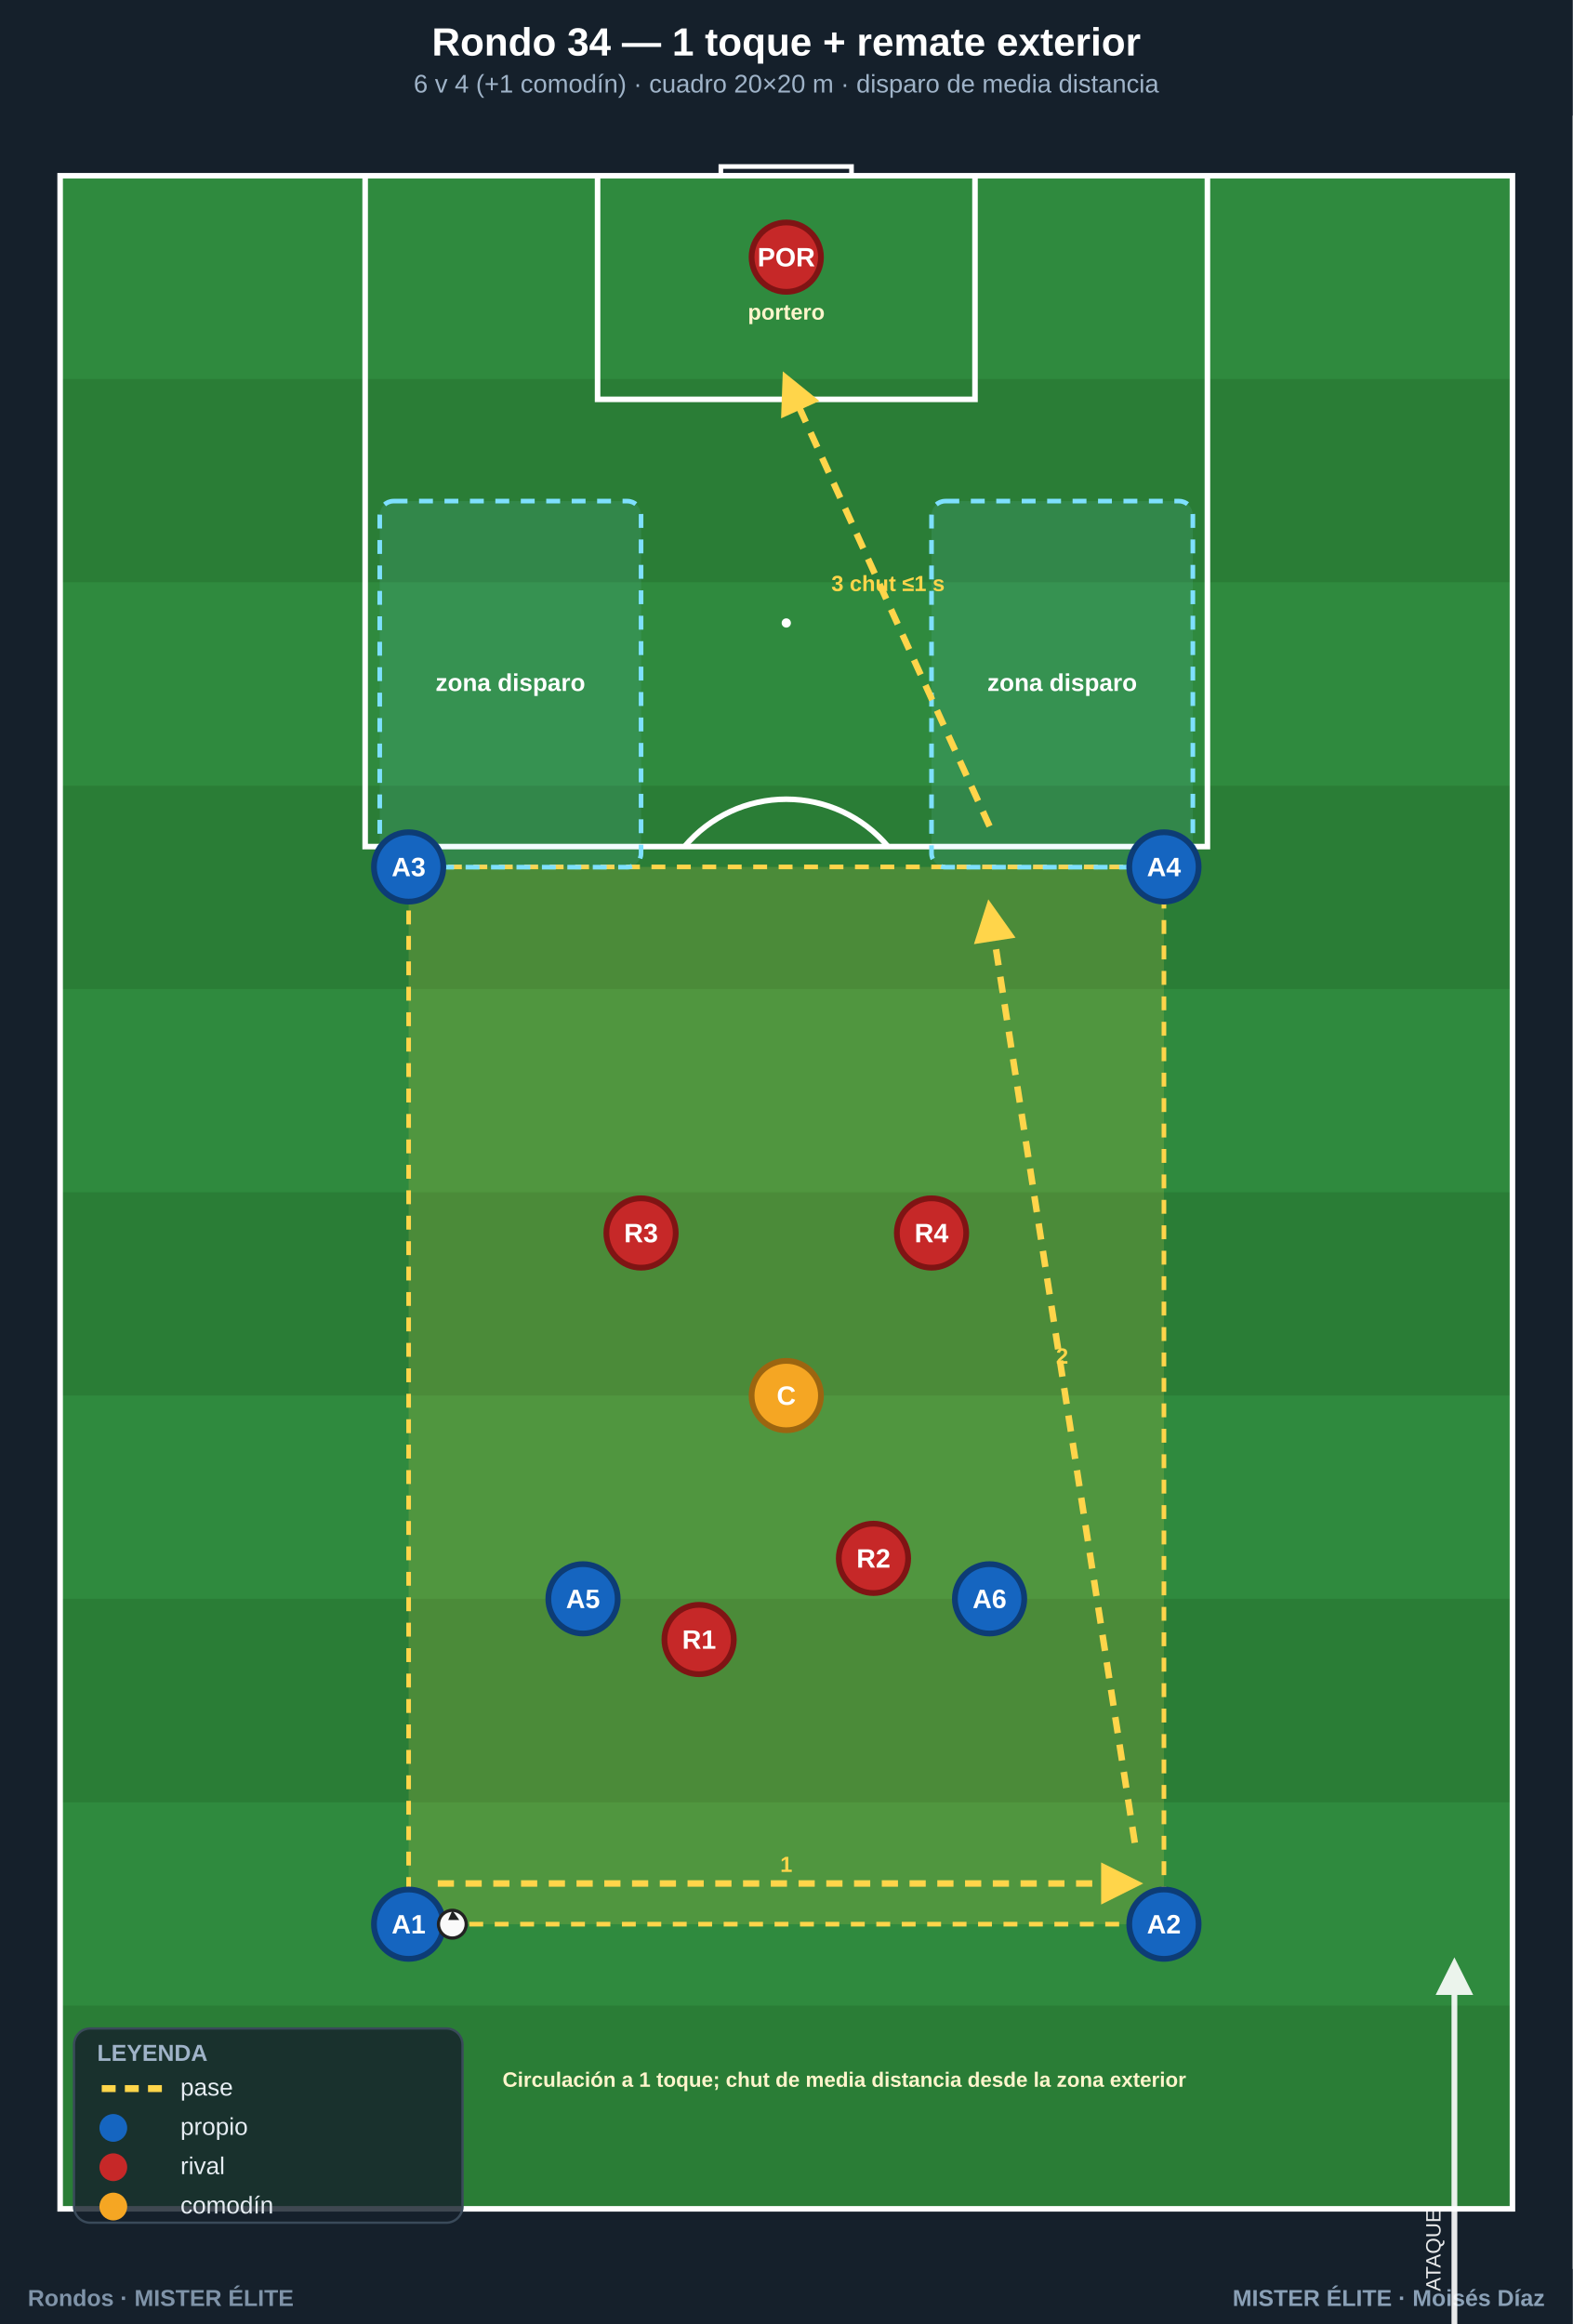
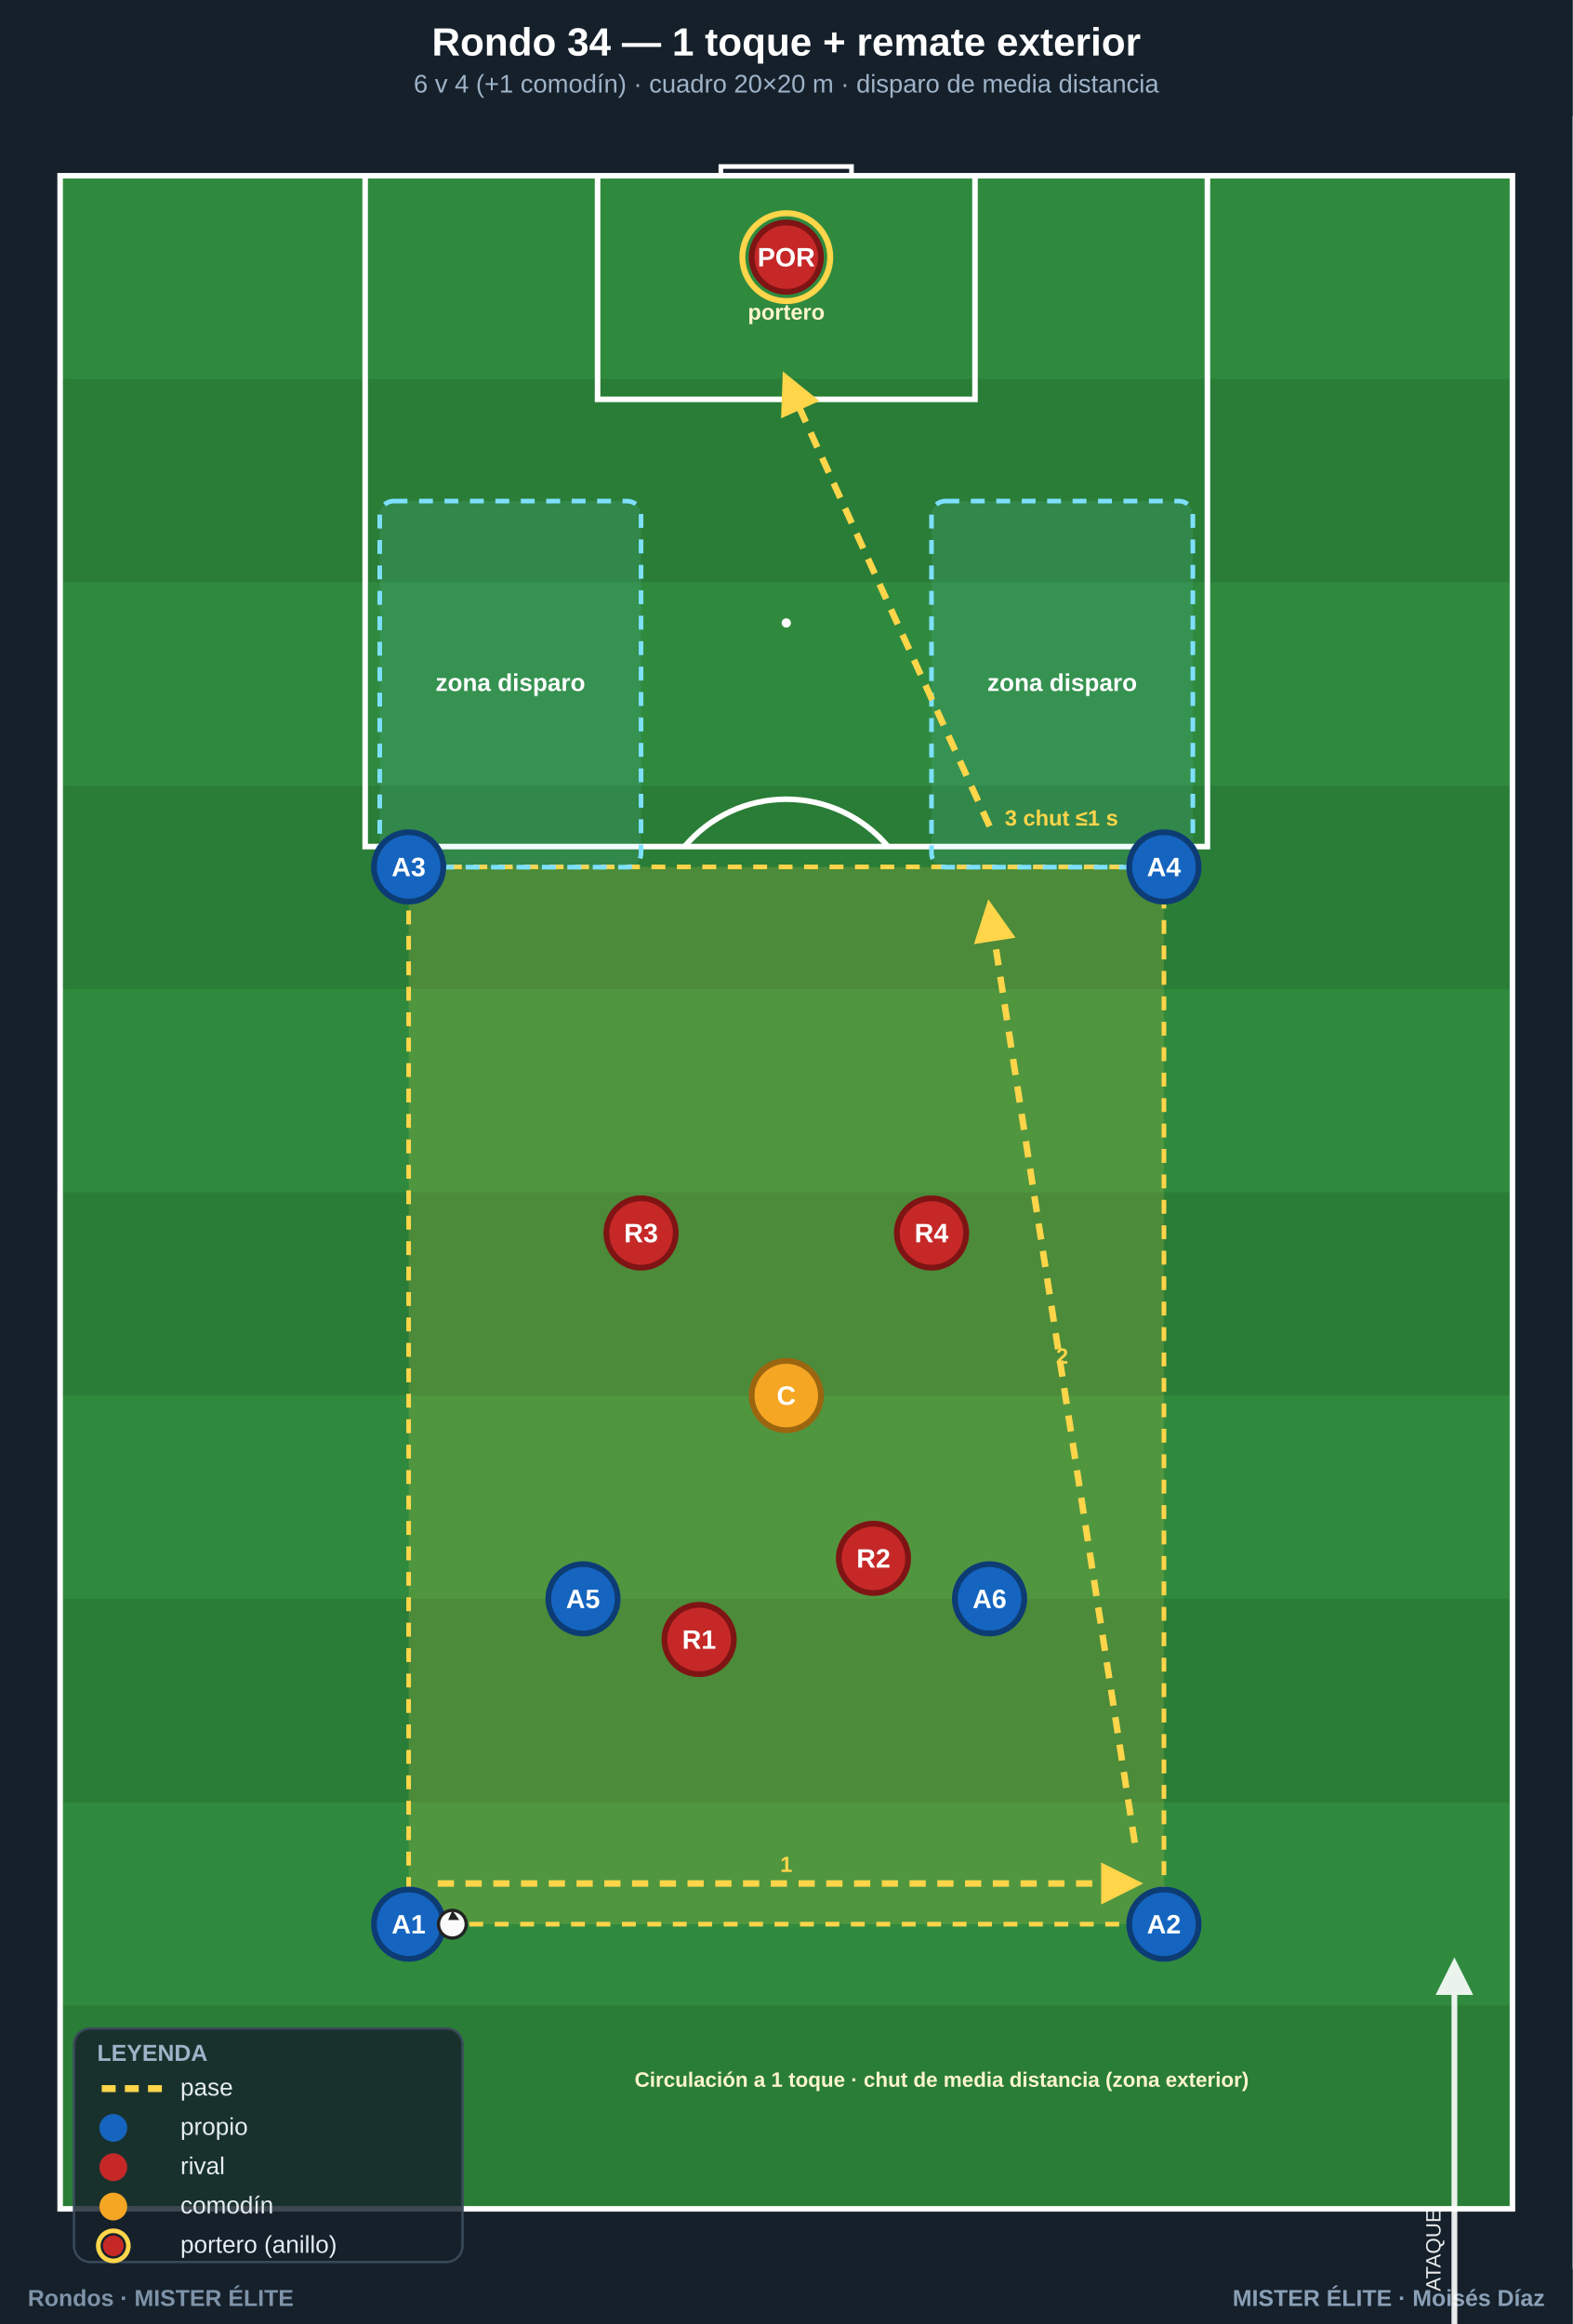
<svg xmlns="http://www.w3.org/2000/svg" viewBox="0 0 680 1005" width="680" height="1005" font-family="Segoe UI,Arial,sans-serif">
  <defs>
    <linearGradient id="sky" x1="0" y1="0" x2="0" y2="1">
      <stop offset="0" stop-color="#2f8a3e" />
      <stop offset="1" stop-color="#2b8139" />
    </linearGradient>
    <marker id="ah_pass" viewBox="0 0 10 10" refX="8" refY="5" markerWidth="6.5" markerHeight="6.5" orient="auto-start-reverse">
      <path d="M0,0 L10,5 L0,10 z" fill="#ffd54a" />
    </marker>
    <marker id="ah_run" viewBox="0 0 10 10" refX="8" refY="5" markerWidth="6.5" markerHeight="6.5" orient="auto-start-reverse">
      <path d="M0,0 L10,5 L0,10 z" fill="#ffffff" />
    </marker>
    <marker id="ah_drive" viewBox="0 0 10 10" refX="8" refY="5" markerWidth="6.5" markerHeight="6.5" orient="auto-start-reverse">
      <path d="M0,0 L10,5 L0,10 z" fill="#7ee0ff" />
    </marker>
    <marker id="ah_white" viewBox="0 0 10 10" refX="8" refY="5" markerWidth="6.5" markerHeight="6.5" orient="auto-start-reverse">
      <path d="M0,0 L10,5 L0,10 z" fill="#ffffff" />
    </marker>
  </defs>
  <rect x="0.0" y="0.0" width="680.0" height="1005.2" fill="#15202b" />
  <rect x="26.0" y="76.0" width="628.0" height="88.4" fill="#2f8a3e" />
  <rect x="26.0" y="163.9" width="628.0" height="88.4" fill="#2a7d36" />
  <rect x="26.0" y="251.8" width="628.0" height="88.4" fill="#2f8a3e" />
  <rect x="26.0" y="339.8" width="628.0" height="88.4" fill="#2a7d36" />
  <rect x="26.0" y="427.7" width="628.0" height="88.4" fill="#2f8a3e" />
  <rect x="26.0" y="515.6" width="628.0" height="88.4" fill="#2a7d36" />
  <rect x="26.0" y="603.5" width="628.0" height="88.4" fill="#2f8a3e" />
  <rect x="26.0" y="691.4" width="628.0" height="88.4" fill="#2a7d36" />
  <rect x="26.0" y="779.4" width="628.0" height="88.4" fill="#2f8a3e" />
  <rect x="26.0" y="867.3" width="628.0" height="88.4" fill="#2a7d36" />
  <rect x="26.0" y="76.0" width="628.0" height="879.2" fill="none" stroke="#ffffff" stroke-width="2.4" />
  <path d="M157.9,76.0 L157.9,366.1 L522.1,366.1 L522.1,76.0" fill="none" stroke="#ffffff" stroke-width="2.4" />
  <path d="M258.4,76.0 L258.4,172.7 L421.6,172.7 L421.6,76.0" fill="none" stroke="#ffffff" stroke-width="2.4" />
  <circle cx="340.0" cy="269.4" r="2.0" fill="#ffffff" />
  <rect x="311.7" y="72.0" width="56.5" height="4" fill="none" stroke="#ffffff" stroke-width="2" />
  <path d="M296.0,366.1 A57.5,57.5 0 0 1 384.0,366.1" fill="none" stroke="#ffffff" stroke-width="2.4" />
  <rect x="0.0" y="0.0" width="680.0" height="50.0" fill="#15202b" />
  <text x="340.0" y="24.0" font-family="Segoe UI,Arial,sans-serif" font-size="17" font-weight="800" fill="#ffffff" text-anchor="middle">Rondo 34 — 1 toque + remate exterior</text>
  <text x="340.0" y="40.0" font-family="Segoe UI,Arial,sans-serif" font-size="11" font-weight="500" fill="#9fb3c8" text-anchor="middle">6 v 4 (+1 comodín) · cuadro 20×20 m · disparo de media distancia</text>
  <rect x="0.0" y="981.2" width="680.0" height="24.0" fill="#15202b" />
  <text x="668.0" y="997.2" font-family="Segoe UI,Arial,sans-serif" font-size="10" font-weight="700" fill="#8aa0b6" text-anchor="end">MISTER ÉLITE · Moisés Díaz</text>
  <text x="12.0" y="997.2" font-family="Segoe UI,Arial,sans-serif" font-size="10" font-weight="600" fill="#7f93a8" text-anchor="start">Rondos · MISTER ÉLITE</text>
  <g opacity="0.9">
    <line x1="628.9" y1="1060.7" x2="628.9" y2="849.7" stroke="#ffffff" stroke-width="2.5" marker-end="url(#ah_white)" />
    <text x="622.9" y="955.2" font-family="Segoe UI,Arial" font-size="9" fill="#ffffff" text-anchor="end" transform="rotate(-90 622.9 955.2)">ATAQUE</text>
  </g>
  <rect x="176.7" y="374.9" width="326.6" height="457.2" rx="6" fill="#ffd54a" fill-opacity="0.16" stroke="#ffd54a" stroke-width="2" stroke-dasharray="6 5" />
  <path d="M176.7,825.1 l5,11 l-10,0 z" fill="#ff9800" stroke="#7a4f00" stroke-width="1" />
  <path d="M503.3,825.1 l5,11 l-10,0 z" fill="#ff9800" stroke="#7a4f00" stroke-width="1" />
  <path d="M176.7,367.9 l5,11 l-10,0 z" fill="#ff9800" stroke="#7a4f00" stroke-width="1" />
  <path d="M503.3,367.9 l5,11 l-10,0 z" fill="#ff9800" stroke="#7a4f00" stroke-width="1" />
  <g>
+     <circle cx="340.0" cy="111.2" r="19" fill="none" stroke="#ffd54a" stroke-width="2.6" />
    <circle cx="340.0" cy="111.2" r="15" fill="#c62828" stroke="#7f1414" stroke-width="2.5" />
    <text x="340.0" y="115.2" font-family="Segoe UI,Arial" font-size="11.5" font-weight="800" fill="#fff" text-anchor="middle">POR</text>
  </g>
  <text x="340.0" y="138.2" font-family="Segoe UI,Arial,sans-serif" font-size="9.5" font-weight="600" fill="#fff5cc" text-anchor="middle">portero</text>
  <rect x="164.2" y="216.7" width="113.0" height="158.3" rx="6" fill="#7ee0ff" fill-opacity="0.1" stroke="#7ee0ff" stroke-width="2" stroke-dasharray="6 5" />
  <text x="220.7" y="298.8" font-family="Segoe UI,Arial,sans-serif" font-size="10.5" font-weight="700" fill="#fff" text-anchor="middle">zona disparo</text>
  <rect x="402.8" y="216.7" width="113.0" height="158.3" rx="6" fill="#7ee0ff" fill-opacity="0.1" stroke="#7ee0ff" stroke-width="2" stroke-dasharray="6 5" />
  <text x="459.3" y="298.8" font-family="Segoe UI,Arial,sans-serif" font-size="10.5" font-weight="700" fill="#fff" text-anchor="middle">zona disparo</text>
  <g>
    <circle cx="340.0" cy="603.5" r="15" fill="#f5a623" stroke="#9c6510" stroke-width="2.5" />
    <text x="340.0" y="607.5" font-family="Segoe UI,Arial" font-size="11.5" font-weight="800" fill="#fff" text-anchor="middle">C</text>
  </g>
  <g>
    <circle cx="176.7" cy="832.1" r="15" fill="#1565c0" stroke="#0d3c75" stroke-width="2.5" />
    <text x="176.7" y="836.1" font-family="Segoe UI,Arial" font-size="11.5" font-weight="800" fill="#fff" text-anchor="middle">A1</text>
  </g>
  <circle cx="195.6" cy="832.1" r="6.0" fill="#fafafa" stroke="#222" stroke-width="1.4" />
  <path d="M195.6,826.1 l3.0,4.2 l-4.8,0 z" fill="#222" />
  <g>
    <circle cx="503.3" cy="832.1" r="15" fill="#1565c0" stroke="#0d3c75" stroke-width="2.5" />
    <text x="503.3" y="836.1" font-family="Segoe UI,Arial" font-size="11.5" font-weight="800" fill="#fff" text-anchor="middle">A2</text>
  </g>
  <g>
    <circle cx="176.7" cy="374.9" r="15" fill="#1565c0" stroke="#0d3c75" stroke-width="2.5" />
    <text x="176.7" y="378.9" font-family="Segoe UI,Arial" font-size="11.5" font-weight="800" fill="#fff" text-anchor="middle">A3</text>
  </g>
  <g>
    <circle cx="503.3" cy="374.9" r="15" fill="#1565c0" stroke="#0d3c75" stroke-width="2.5" />
    <text x="503.3" y="378.9" font-family="Segoe UI,Arial" font-size="11.5" font-weight="800" fill="#fff" text-anchor="middle">A4</text>
  </g>
  <g>
    <circle cx="252.1" cy="691.4" r="15" fill="#1565c0" stroke="#0d3c75" stroke-width="2.5" />
    <text x="252.1" y="695.4" font-family="Segoe UI,Arial" font-size="11.5" font-weight="800" fill="#fff" text-anchor="middle">A5</text>
  </g>
  <g>
    <circle cx="427.9" cy="691.4" r="15" fill="#1565c0" stroke="#0d3c75" stroke-width="2.5" />
    <text x="427.9" y="695.4" font-family="Segoe UI,Arial" font-size="11.5" font-weight="800" fill="#fff" text-anchor="middle">A6</text>
  </g>
  <g>
    <circle cx="302.3" cy="709.0" r="15" fill="#c62828" stroke="#7f1414" stroke-width="2.5" />
    <text x="302.3" y="713.0" font-family="Segoe UI,Arial" font-size="11.5" font-weight="800" fill="#fff" text-anchor="middle">R1</text>
  </g>
  <g>
    <circle cx="377.7" cy="673.9" r="15" fill="#c62828" stroke="#7f1414" stroke-width="2.5" />
    <text x="377.7" y="677.9" font-family="Segoe UI,Arial" font-size="11.5" font-weight="800" fill="#fff" text-anchor="middle">R2</text>
  </g>
  <g>
    <circle cx="277.2" cy="533.2" r="15" fill="#c62828" stroke="#7f1414" stroke-width="2.5" />
    <text x="277.2" y="537.2" font-family="Segoe UI,Arial" font-size="11.5" font-weight="800" fill="#fff" text-anchor="middle">R3</text>
  </g>
  <g>
    <circle cx="402.8" cy="533.2" r="15" fill="#c62828" stroke="#7f1414" stroke-width="2.5" />
    <text x="402.8" y="537.2" font-family="Segoe UI,Arial" font-size="11.5" font-weight="800" fill="#fff" text-anchor="middle">R4</text>
  </g>
  <line x1="189.3" y1="814.5" x2="490.7" y2="814.5" stroke="#ffd54a" stroke-width="2.8" stroke-dasharray="7 5" marker-end="url(#ah_pass)" />
  <text x="340.0" y="809.5" font-family="Segoe UI,Arial,sans-serif" font-size="9.5" font-weight="700" fill="#ffd54a" text-anchor="middle">1</text>
  <line x1="490.7" y1="796.9" x2="427.9" y2="392.5" stroke="#ffd54a" stroke-width="2.8" stroke-dasharray="7 5" marker-end="url(#ah_pass)" />
  <text x="459.3" y="589.7" font-family="Segoe UI,Arial,sans-serif" font-size="9.5" font-weight="700" fill="#ffd54a" text-anchor="middle">2</text>
  <line x1="427.9" y1="357.3" x2="340.0" y2="163.9" stroke="#ffd54a" stroke-width="2.8" stroke-dasharray="7 5" marker-end="url(#ah_pass)" />
-   <text x="384.0" y="255.6" font-family="Segoe UI,Arial,sans-serif" font-size="9.5" font-weight="700" fill="#ffd54a" text-anchor="middle">3 chut ≤1 s</text>
-   <text x="365.1" y="902.4" font-family="Segoe UI,Arial,sans-serif" font-size="9" font-weight="600" fill="#fff5cc" text-anchor="middle">Circulación a 1 toque; chut de media distancia desde la zona exterior</text>
+   <text x="459.0" y="357.0" font-family="Segoe UI,Arial,sans-serif" font-size="9.5" font-weight="700" fill="#ffd54a" text-anchor="middle">3 chut ≤1 s</text>
+   <text x="540.0" y="902.4" font-family="Segoe UI,Arial,sans-serif" font-size="9" font-weight="600" fill="#fff5cc" text-anchor="end">Circulación a 1 toque · chut de media distancia (zona exterior)</text>
  <g>
-     <rect x="32" y="877.2" width="168" height="84" rx="7" fill="#15202b" fill-opacity="0.82" stroke="#3a4a5a" stroke-width="1" />
+     <rect x="32" y="877.2" width="168" height="101" rx="7" fill="#15202b" fill-opacity="0.82" stroke="#3a4a5a" stroke-width="1" />
+     <circle cx="49" cy="971.2" r="6.5" fill="none" stroke="#ffd54a" stroke-width="2" />
+     <circle cx="49" cy="971.2" r="4.5" fill="#c62828" />
+     <text x="78" y="974.2" font-family="Segoe UI,Arial" font-size="10.5" fill="#e6edf3">portero (anillo)</text>
    <text x="42" y="891.2" font-family="Segoe UI,Arial" font-size="10" font-weight="800" fill="#9fb3c8">LEYENDA</text>
    <line x1="44" y1="903.2" x2="70" y2="903.2" stroke="#ffd54a" stroke-width="3" stroke-dasharray="6 4" />
    <text x="78" y="906.2" font-family="Segoe UI,Arial" font-size="10.5" fill="#e6edf3">pase</text>
    <circle cx="49" cy="920.2" r="6" fill="#1565c0" />
    <text x="78" y="923.2" font-family="Segoe UI,Arial" font-size="10.5" fill="#e6edf3">propio</text>
    <circle cx="49" cy="937.2" r="6" fill="#c62828" />
    <text x="78" y="940.2" font-family="Segoe UI,Arial" font-size="10.5" fill="#e6edf3">rival</text>
    <circle cx="49" cy="954.2" r="6" fill="#f5a623" />
    <text x="78" y="957.2" font-family="Segoe UI,Arial" font-size="10.5" fill="#e6edf3">comodín</text>
  </g>
</svg>
